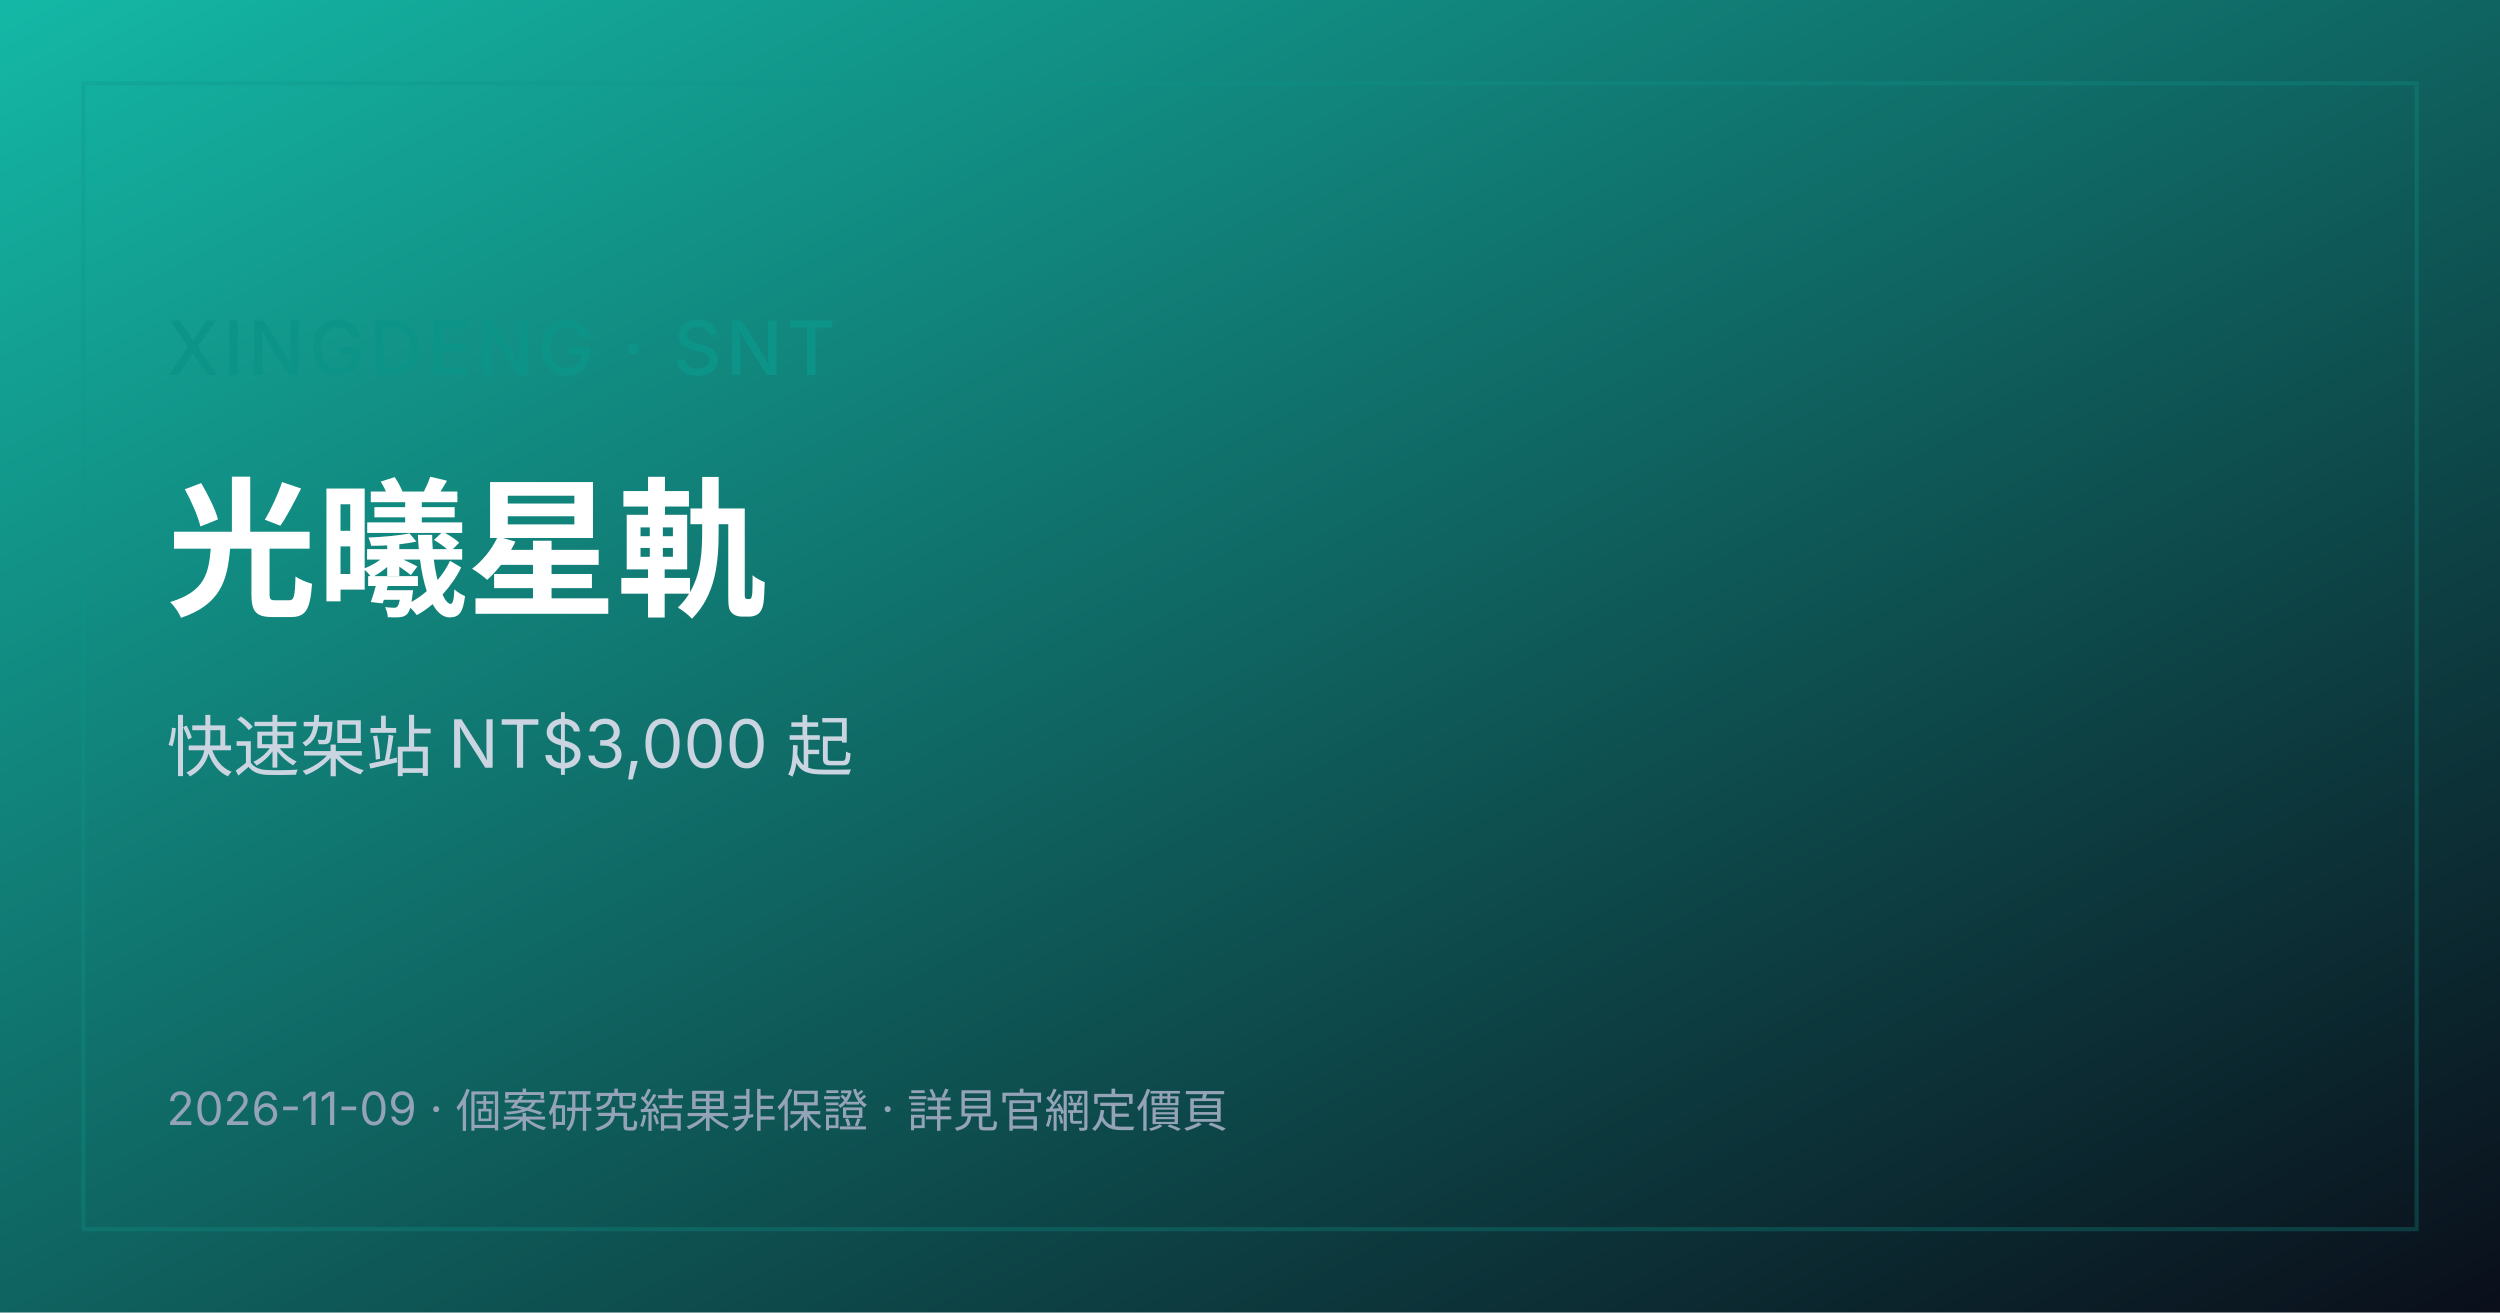
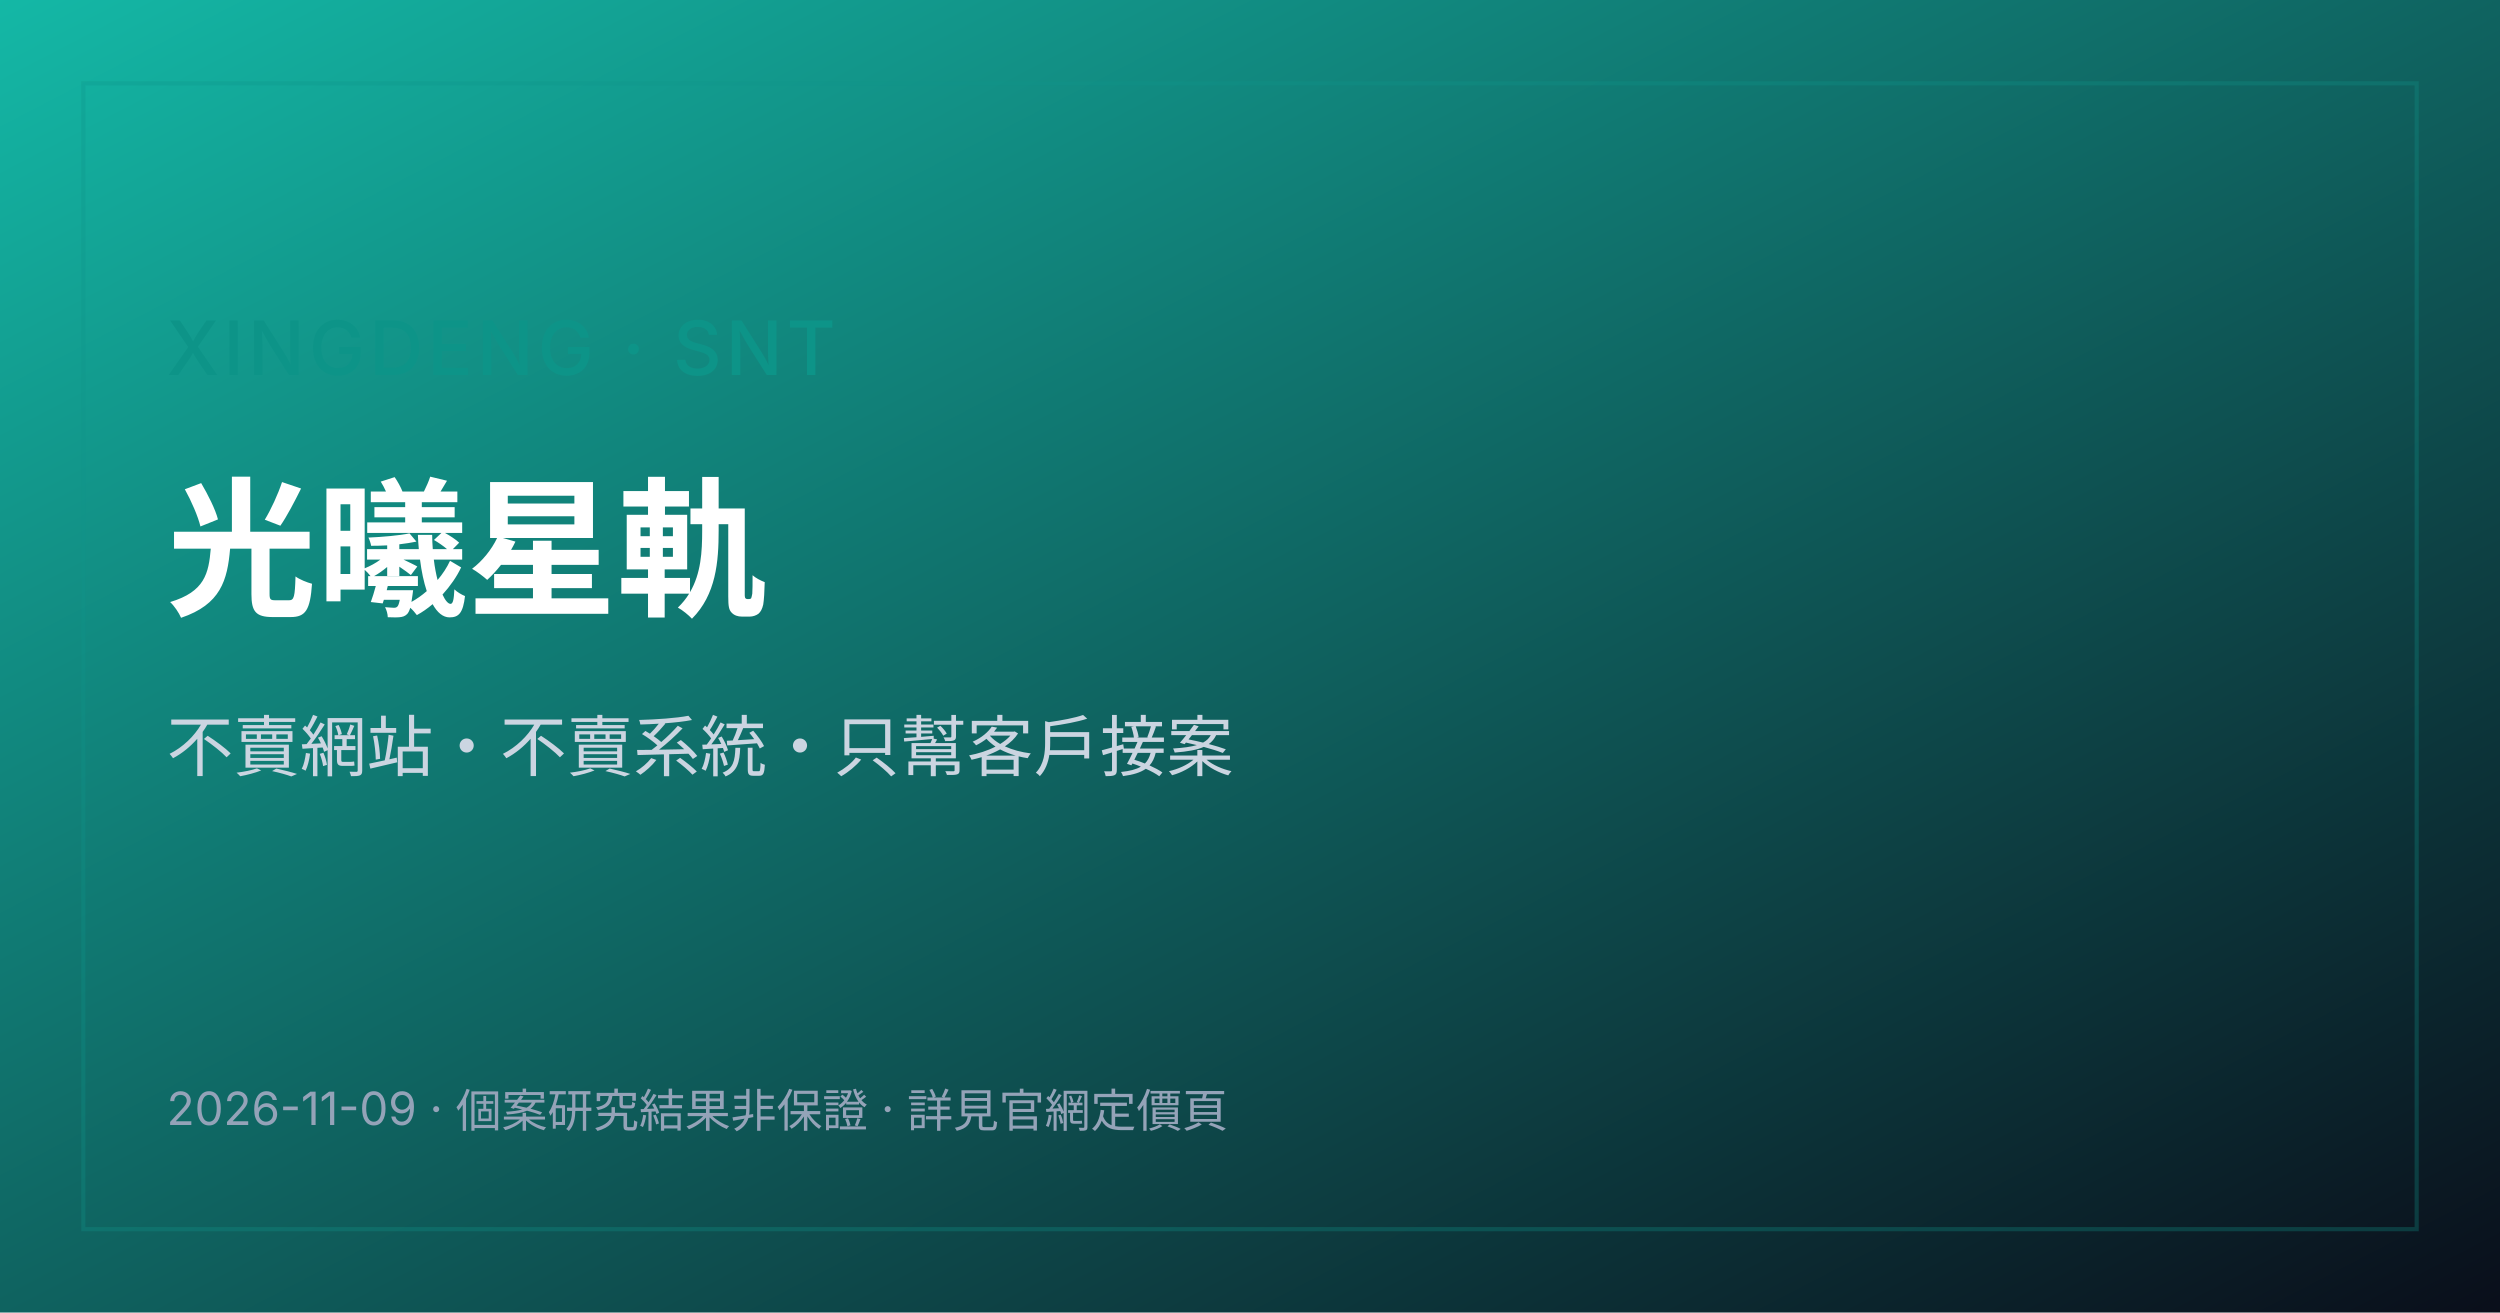
<svg xmlns="http://www.w3.org/2000/svg" width="1200" height="630" viewBox="0 0 1200 630">
  <defs>
    <linearGradient id="g" x1="0" y1="0" x2="1" y2="1">
      <stop offset="0%" stop-color="#14b8a6" />
      <stop offset="100%" stop-color="#0a0e1a" />
    </linearGradient>
  </defs>
  <rect width="1200" height="630" fill="url(#g)" />
  <rect x="40" y="40" width="1120" height="550" fill="none" stroke="#0d9488" stroke-width="2" opacity="0.3" />
  <text x="80" y="180" font-family="system-ui, -apple-system, 'PingFang TC', 'Microsoft JhengHei', sans-serif" font-size="36" fill="#0d9488" font-weight="500" letter-spacing="2">XINGDENG · SNT</text>
  <text x="80" y="290" font-family="system-ui, -apple-system, 'PingFang TC', 'Microsoft JhengHei', sans-serif" font-size="72" fill="#ffffff" font-weight="800">光曦星軌</text>
-   <text x="80" y="370" font-family="system-ui, -apple-system, 'PingFang TC', 'Microsoft JhengHei', sans-serif" font-size="32" fill="#cbd5e1" font-weight="400">快速架站 NT$3,000 起</text>
+   <text x="80" y="370" font-family="system-ui, -apple-system, 'PingFang TC', 'Microsoft JhengHei', sans-serif" font-size="32" fill="#cbd5e1" font-weight="400">不賣網站・不賣系統・只幫客戶接案</text>
  <text x="80" y="540" font-family="system-ui, -apple-system, sans-serif" font-size="22" fill="#94a3b8">2026-11-09 · 個案研究結果非保證 · 詳見官網定價頁</text>
</svg>
